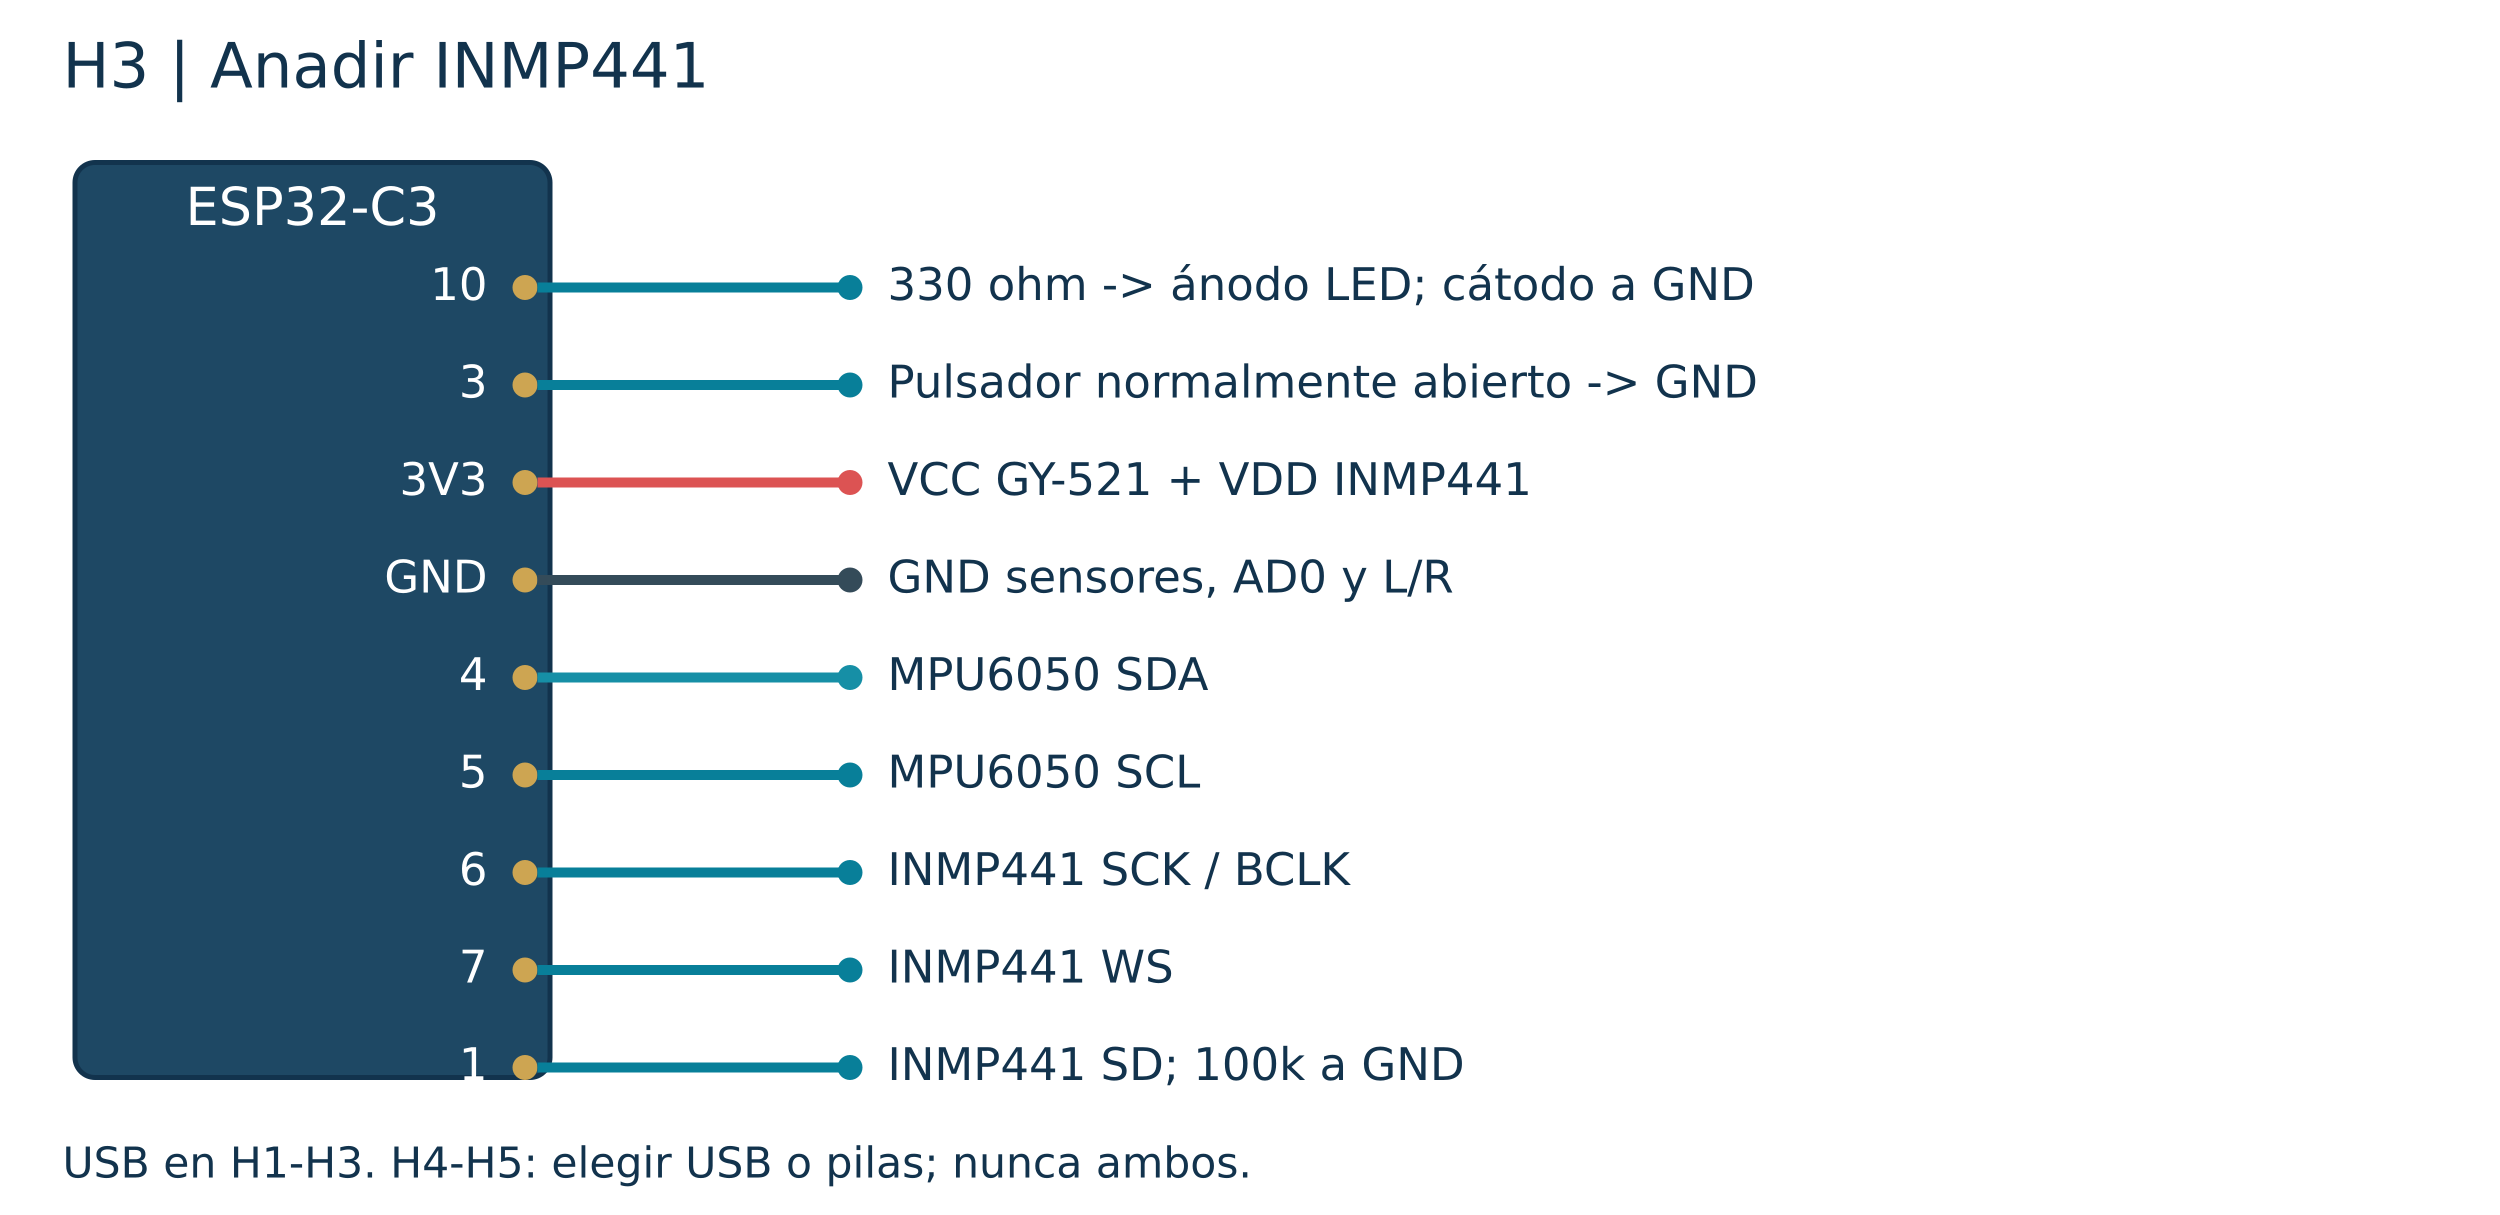
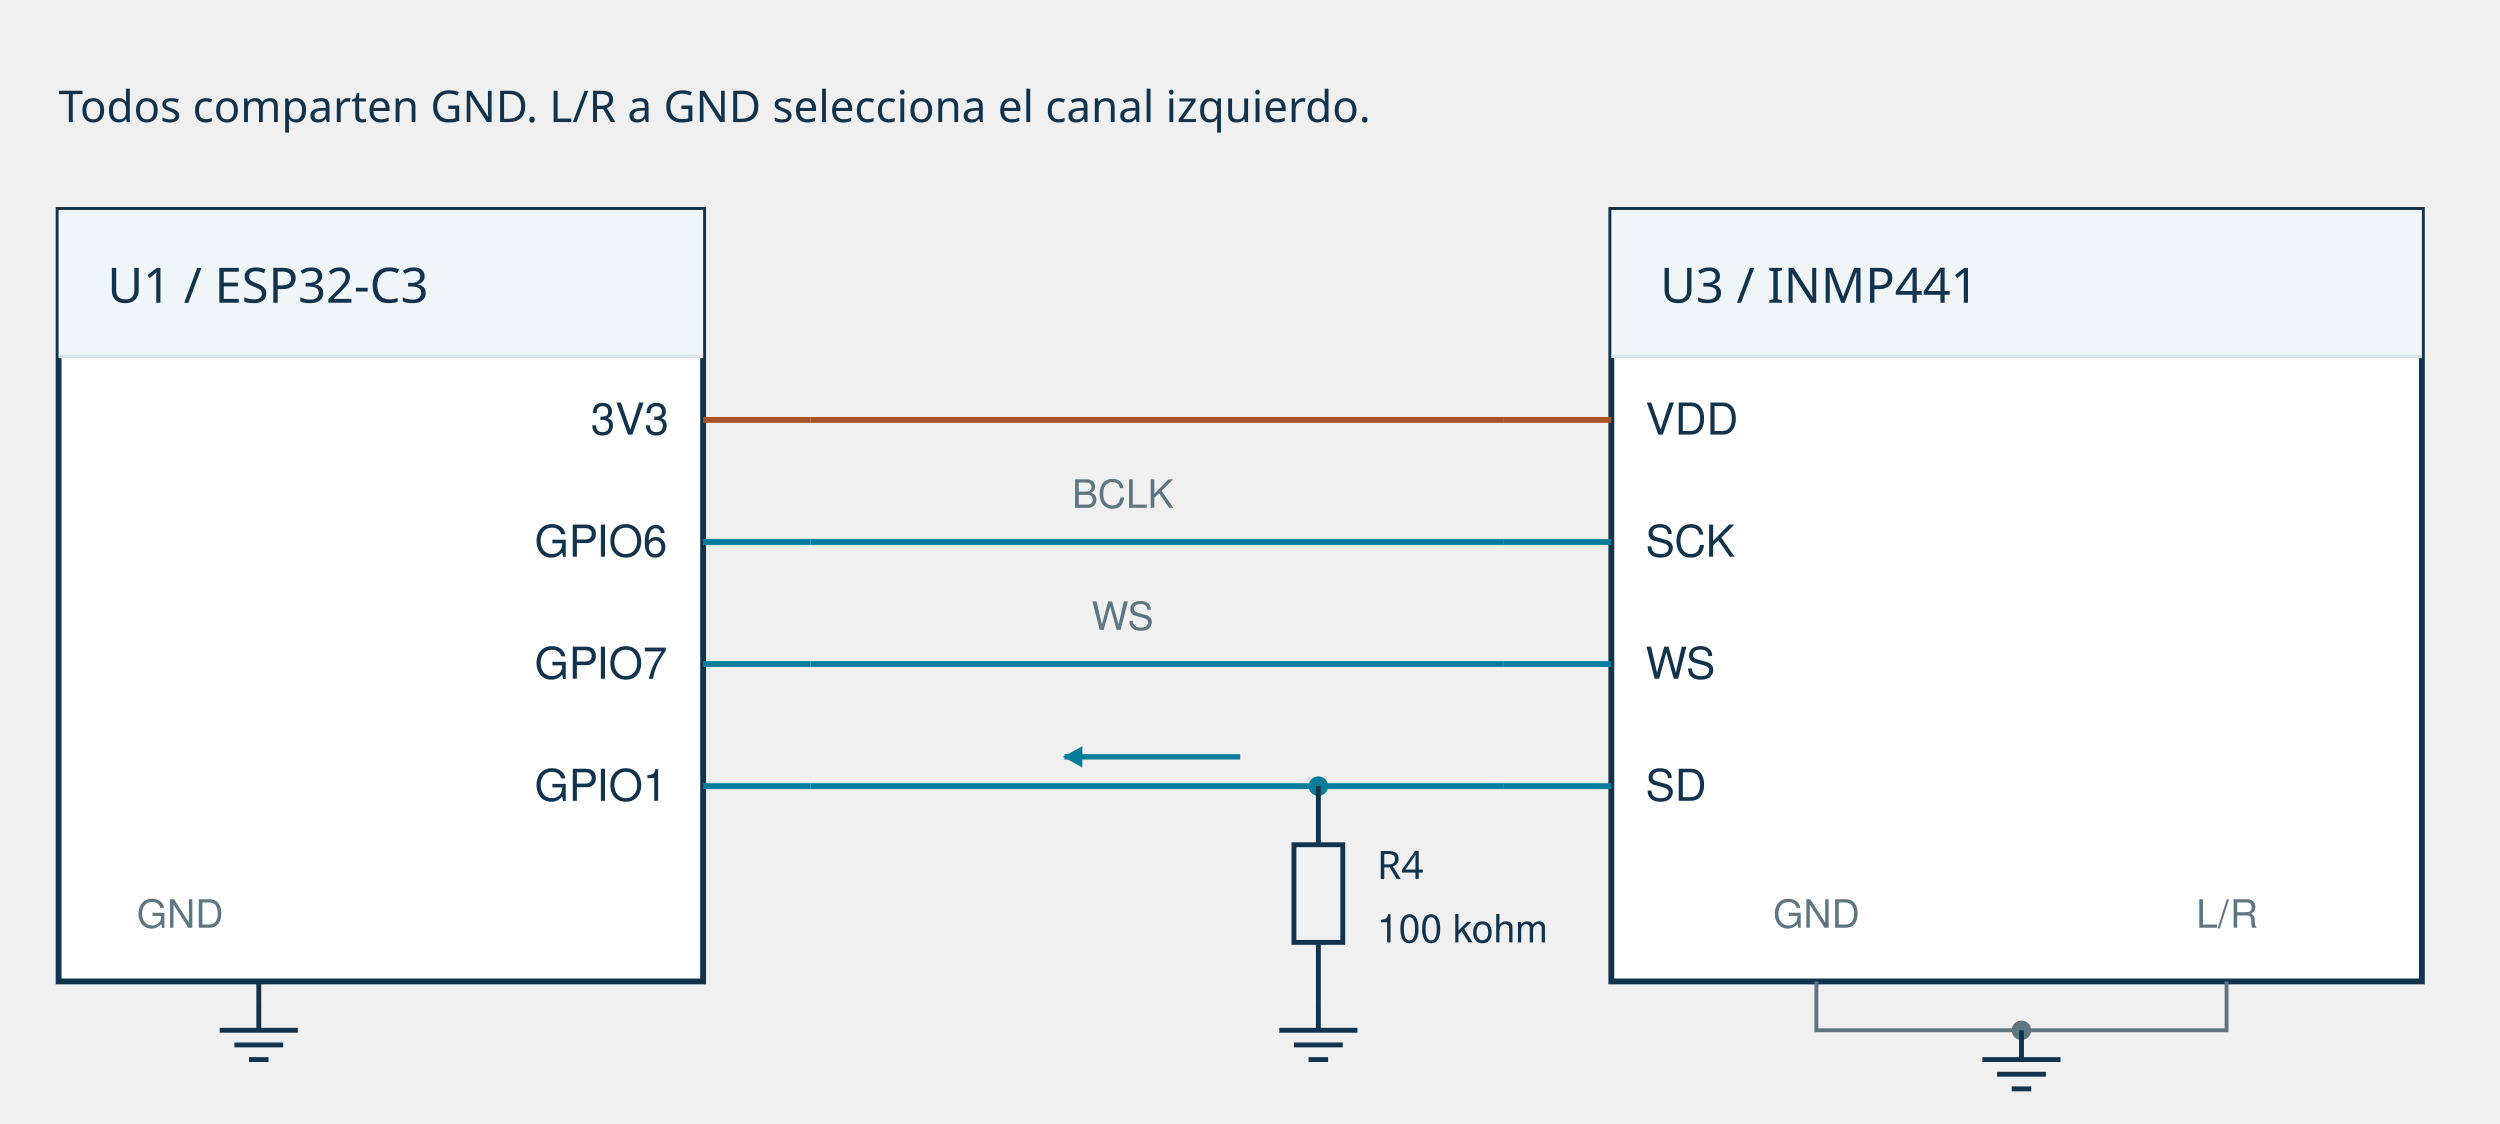
- <svg xmlns="http://www.w3.org/2000/svg" width="1000" height="486" viewBox="0 0 1000 486">
-   <rect width="100%" height="100%" fill="white" />
-   <text x="25" y="35" font-family="DejaVu Sans,sans-serif" font-size="25" fill="#12334d" text-anchor="start">H3 | Anadir INMP441</text>
-   <rect x="30" y="65" width="190" height="366" rx="8" fill="#1e4864" stroke="#12334d" stroke-width="2" />
-   <text x="125" y="90" font-family="DejaVu Sans,sans-serif" font-size="21" fill="white" text-anchor="middle">ESP32-C3</text>
-   <circle cx="210" cy="115" r="5" fill="#cda552" />
-   <text x="195" y="120" font-family="DejaVu Sans,sans-serif" font-size="18" fill="white" text-anchor="end">10</text>
-   <line x1="215" y1="115" x2="340" y2="115" stroke="#087f99" stroke-width="4" />
-   <circle cx="340" cy="115" r="5" fill="#087f99" />
-   <text x="355" y="120" font-family="DejaVu Sans,sans-serif" font-size="18" fill="#12334d" text-anchor="start">330 ohm -&gt; ánodo LED; cátodo a GND</text>
-   <circle cx="210" cy="154" r="5" fill="#cda552" />
-   <text x="195" y="159" font-family="DejaVu Sans,sans-serif" font-size="18" fill="white" text-anchor="end">3</text>
-   <line x1="215" y1="154" x2="340" y2="154" stroke="#087f99" stroke-width="4" />
-   <circle cx="340" cy="154" r="5" fill="#087f99" />
-   <text x="355" y="159" font-family="DejaVu Sans,sans-serif" font-size="18" fill="#12334d" text-anchor="start">Pulsador normalmente abierto -&gt; GND</text>
-   <circle cx="210" cy="193" r="5" fill="#cda552" />
-   <text x="195" y="198" font-family="DejaVu Sans,sans-serif" font-size="18" fill="white" text-anchor="end">3V3</text>
-   <line x1="215" y1="193" x2="340" y2="193" stroke="#dc5353" stroke-width="4" />
-   <circle cx="340" cy="193" r="5" fill="#dc5353" />
-   <text x="355" y="198" font-family="DejaVu Sans,sans-serif" font-size="18" fill="#12334d" text-anchor="start">VCC GY-521 + VDD INMP441</text>
-   <circle cx="210" cy="232" r="5" fill="#cda552" />
-   <text x="195" y="237" font-family="DejaVu Sans,sans-serif" font-size="18" fill="white" text-anchor="end">GND</text>
-   <line x1="215" y1="232" x2="340" y2="232" stroke="#344b59" stroke-width="4" />
-   <circle cx="340" cy="232" r="5" fill="#344b59" />
-   <text x="355" y="237" font-family="DejaVu Sans,sans-serif" font-size="18" fill="#12334d" text-anchor="start">GND sensores, AD0 y L/R</text>
-   <circle cx="210" cy="271" r="5" fill="#cda552" />
-   <text x="195" y="276" font-family="DejaVu Sans,sans-serif" font-size="18" fill="white" text-anchor="end">4</text>
-   <line x1="215" y1="271" x2="340" y2="271" stroke="#168fa6" stroke-width="4" />
-   <circle cx="340" cy="271" r="5" fill="#168fa6" />
-   <text x="355" y="276" font-family="DejaVu Sans,sans-serif" font-size="18" fill="#12334d" text-anchor="start">MPU6050 SDA</text>
-   <circle cx="210" cy="310" r="5" fill="#cda552" />
-   <text x="195" y="315" font-family="DejaVu Sans,sans-serif" font-size="18" fill="white" text-anchor="end">5</text>
-   <line x1="215" y1="310" x2="340" y2="310" stroke="#087f99" stroke-width="4" />
-   <circle cx="340" cy="310" r="5" fill="#087f99" />
-   <text x="355" y="315" font-family="DejaVu Sans,sans-serif" font-size="18" fill="#12334d" text-anchor="start">MPU6050 SCL</text>
-   <circle cx="210" cy="349" r="5" fill="#cda552" />
-   <text x="195" y="354" font-family="DejaVu Sans,sans-serif" font-size="18" fill="white" text-anchor="end">6</text>
-   <line x1="215" y1="349" x2="340" y2="349" stroke="#087f99" stroke-width="4" />
-   <circle cx="340" cy="349" r="5" fill="#087f99" />
-   <text x="355" y="354" font-family="DejaVu Sans,sans-serif" font-size="18" fill="#12334d" text-anchor="start">INMP441 SCK / BCLK</text>
-   <circle cx="210" cy="388" r="5" fill="#cda552" />
-   <text x="195" y="393" font-family="DejaVu Sans,sans-serif" font-size="18" fill="white" text-anchor="end">7</text>
-   <line x1="215" y1="388" x2="340" y2="388" stroke="#087f99" stroke-width="4" />
-   <circle cx="340" cy="388" r="5" fill="#087f99" />
-   <text x="355" y="393" font-family="DejaVu Sans,sans-serif" font-size="18" fill="#12334d" text-anchor="start">INMP441 WS</text>
-   <circle cx="210" cy="427" r="5" fill="#cda552" />
-   <text x="195" y="432" font-family="DejaVu Sans,sans-serif" font-size="18" fill="white" text-anchor="end">1</text>
-   <line x1="215" y1="427" x2="340" y2="427" stroke="#087f99" stroke-width="4" />
-   <circle cx="340" cy="427" r="5" fill="#087f99" />
-   <text x="355" y="432" font-family="DejaVu Sans,sans-serif" font-size="18" fill="#12334d" text-anchor="start">INMP441 SD; 100k a GND</text>
-   <text x="25" y="471" font-family="DejaVu Sans,sans-serif" font-size="17" fill="#12334d" text-anchor="start">USB en H1-H3. H4-H5: elegir USB o pilas; nunca ambos.</text>
+ <svg xmlns="http://www.w3.org/2000/svg" width="512" height="230" preserveAspectRatio="xMinYMin meet" viewBox="0 0 512 230" version="1.0" fill-rule="evenodd">
+   <clipPath id="clip">
+     <rect x="0" y="0" width="512" height="230" />
+   </clipPath>
+   <g id="group" transform="scale(1,-1) translate(0,-230)" style="clip-path: url(#clip)">
+     <g transform="">
+       <rect x="12" y="29" width="132" height="158" style="stroke: rgb(7%,20%,30%); stroke-linecap: butt; stroke-width: 1.2; fill: rgb(100%,100%,100%); fill-rule: evenodd;" />
+       <rect x="12" y="157" width="132" height="30" style="stroke: none; stroke-linecap: butt; stroke-width: 0.8; fill: rgb(94%,96%,97%); fill-rule: evenodd;" />
+       <path d="M 12,157 L 144,157 Z" style="stroke: rgb(85%,89%,91%); stroke-linecap: butt; stroke-width: 0.7;" />
+       <text x="22" y="168" style="font-family: Helvetica-Bold; font-size: 10px;fill: rgb(7%,20%,30%); stroke:none;" transform="translate(0,336) scale(1,-1)">U1 / ESP32-C3</text>
+       <rect x="330" y="29" width="166" height="158" style="stroke: rgb(7%,20%,30%); stroke-linecap: butt; stroke-width: 1.2; fill: rgb(100%,100%,100%); fill-rule: evenodd;" />
+       <rect x="330" y="157" width="166" height="30" style="stroke: none; stroke-linecap: butt; stroke-width: 0.8; fill: rgb(94%,96%,97%); fill-rule: evenodd;" />
+       <path d="M 330,157 L 496,157 Z" style="stroke: rgb(85%,89%,91%); stroke-linecap: butt; stroke-width: 0.7;" />
+       <text x="340" y="168" style="font-family: Helvetica-Bold; font-size: 10px;fill: rgb(7%,20%,30%); stroke:none;" transform="translate(0,336) scale(1,-1)">U3 / INMP441</text>
+       <path d="M 144,144 L 166,144 Z" style="stroke: rgb(65%,32%,15%); stroke-linecap: butt; stroke-width: 1.2;" />
+       <text x="120.989" y="141" style="font-family: Helvetica; font-size: 9px;fill: rgb(7%,20%,30%); stroke:none;" transform="translate(0,282) scale(1,-1)">3V3</text>
+       <polyline points="166 144, 308 144" style="stroke: rgb(65%,32%,15%); stroke-linecap: butt; stroke-width: 1.2; fill: None; fill-rule: evenodd;" />
+       <path d="M 308,144 L 330,144 Z" style="stroke: rgb(65%,32%,15%); stroke-linecap: butt; stroke-width: 1.2;" />
+       <text x="337" y="141" style="font-family: Helvetica; font-size: 9px;fill: rgb(7%,20%,30%); stroke:none;" transform="translate(0,282) scale(1,-1)">VDD</text>
+       <path d="M 144,119 L 166,119 Z" style="stroke: rgb(3%,49%,60%); stroke-linecap: butt; stroke-width: 1.2;" />
+       <text x="109.487" y="116" style="font-family: Helvetica; font-size: 9px;fill: rgb(7%,20%,30%); stroke:none;" transform="translate(0,232) scale(1,-1)">GPIO6</text>
+       <polyline points="166 119, 308 119" style="stroke: rgb(3%,49%,60%); stroke-linecap: butt; stroke-width: 1.2; fill: None; fill-rule: evenodd;" />
+       <path d="M 308,119 L 330,119 Z" style="stroke: rgb(3%,49%,60%); stroke-linecap: butt; stroke-width: 1.2;" />
+       <text x="337" y="116" style="font-family: Helvetica; font-size: 9px;fill: rgb(7%,20%,30%); stroke:none;" transform="translate(0,232) scale(1,-1)">SCK</text>
+       <path d="M 144,94 L 166,94 Z" style="stroke: rgb(3%,49%,60%); stroke-linecap: butt; stroke-width: 1.2;" />
+       <text x="109.487" y="91" style="font-family: Helvetica; font-size: 9px;fill: rgb(7%,20%,30%); stroke:none;" transform="translate(0,182) scale(1,-1)">GPIO7</text>
+       <polyline points="166 94, 308 94" style="stroke: rgb(3%,49%,60%); stroke-linecap: butt; stroke-width: 1.2; fill: None; fill-rule: evenodd;" />
+       <path d="M 308,94 L 330,94 Z" style="stroke: rgb(3%,49%,60%); stroke-linecap: butt; stroke-width: 1.2;" />
+       <text x="337" y="91" style="font-family: Helvetica; font-size: 9px;fill: rgb(7%,20%,30%); stroke:none;" transform="translate(0,182) scale(1,-1)">WS</text>
+       <path d="M 144,69 L 166,69 Z" style="stroke: rgb(3%,49%,60%); stroke-linecap: butt; stroke-width: 1.2;" />
+       <text x="109.487" y="66" style="font-family: Helvetica; font-size: 9px;fill: rgb(7%,20%,30%); stroke:none;" transform="translate(0,132) scale(1,-1)">GPIO1</text>
+       <polyline points="166 69, 308 69" style="stroke: rgb(3%,49%,60%); stroke-linecap: butt; stroke-width: 1.2; fill: None; fill-rule: evenodd;" />
+       <path d="M 308,69 L 330,69 Z" style="stroke: rgb(3%,49%,60%); stroke-linecap: butt; stroke-width: 1.2;" />
+       <text x="337" y="66" style="font-family: Helvetica; font-size: 9px;fill: rgb(7%,20%,30%); stroke:none;" transform="translate(0,132) scale(1,-1)">SD</text>
+       <text x="219.552" y="126" style="font-family: Helvetica; font-size: 8px;fill: rgb(37%,46%,51%); stroke:none;" transform="translate(0,252) scale(1,-1)">BCLK</text>
+       <text x="223.556" y="101" style="font-family: Helvetica; font-size: 8px;fill: rgb(37%,46%,51%); stroke:none;" transform="translate(0,202) scale(1,-1)">WS</text>
+       <path d="M 254,75 L 218,75 Z" style="stroke: rgb(3%,49%,60%); stroke-linecap: butt; stroke-width: 1.1;" />
+       <polygon points="218 75, 221.51 76.918, 221.51 73.082" style="stroke: rgb(3%,49%,60%); stroke-linecap: butt; stroke-width: 0.3; fill: rgb(3%,49%,60%); fill-rule: evenodd;" />
+       <circle cx="270" cy="69" r="2" style="stroke: none; stroke-linecap: butt; stroke-width: 0.8; fill: rgb(3%,49%,60%); fill-rule: evenodd;" />
+       <path d="M 270,69 L 270,57 Z" style="stroke: rgb(7%,20%,30%); stroke-linecap: butt; stroke-width: 1;" />
+       <rect x="265" y="37" width="10" height="20" style="stroke: rgb(7%,20%,30%); stroke-linecap: butt; stroke-width: 1; fill: none; fill-rule: evenodd;" />
+       <path d="M 270,37 L 270,25 Z" style="stroke: rgb(7%,20%,30%); stroke-linecap: butt; stroke-width: 1;" />
+       <text x="282" y="50.0" style="font-family: Helvetica-Bold; font-size: 8px;fill: rgb(7%,20%,30%); stroke:none;" transform="translate(0,100) scale(1,-1)">R4</text>
+       <text x="282" y="37.0" style="font-family: Helvetica; font-size: 8px;fill: rgb(7%,20%,30%); stroke:none;" transform="translate(0,74) scale(1,-1)">100 kohm</text>
+       <path d="M 270,25 L 270,19 Z" style="stroke: rgb(7%,20%,30%); stroke-linecap: butt; stroke-width: 1;" />
+       <path d="M 262,19 L 278,19 Z" style="stroke: rgb(7%,20%,30%); stroke-linecap: butt; stroke-width: 1;" />
+       <path d="M 265,16 L 275,16 Z" style="stroke: rgb(7%,20%,30%); stroke-linecap: butt; stroke-width: 1;" />
+       <path d="M 268,13 L 272,13 Z" style="stroke: rgb(7%,20%,30%); stroke-linecap: butt; stroke-width: 1;" />
+       <text x="28" y="40" style="font-family: Helvetica; font-size: 8px;fill: rgb(37%,46%,51%); stroke:none;" transform="translate(0,80) scale(1,-1)">GND</text>
+       <path d="M 53,29 L 53,25 Z" style="stroke: rgb(7%,20%,30%); stroke-linecap: butt; stroke-width: 1;" />
+       <path d="M 53,25 L 53,19 Z" style="stroke: rgb(7%,20%,30%); stroke-linecap: butt; stroke-width: 1;" />
+       <path d="M 45,19 L 61,19 Z" style="stroke: rgb(7%,20%,30%); stroke-linecap: butt; stroke-width: 1;" />
+       <path d="M 48,16 L 58,16 Z" style="stroke: rgb(7%,20%,30%); stroke-linecap: butt; stroke-width: 1;" />
+       <path d="M 51,13 L 55,13 Z" style="stroke: rgb(7%,20%,30%); stroke-linecap: butt; stroke-width: 1;" />
+       <text x="363.112" y="40" style="font-family: Helvetica; font-size: 8px;fill: rgb(37%,46%,51%); stroke:none;" transform="translate(0,80) scale(1,-1)">GND</text>
+       <text x="449.776" y="40" style="font-family: Helvetica; font-size: 8px;fill: rgb(37%,46%,51%); stroke:none;" transform="translate(0,80) scale(1,-1)">L/R</text>
+       <polyline points="372 29, 372 19, 456 19, 456 29" style="stroke: rgb(37%,46%,51%); stroke-linecap: butt; stroke-width: 0.8; fill: None; fill-rule: evenodd;" />
+       <circle cx="414" cy="19" r="2" style="stroke: none; stroke-linecap: butt; stroke-width: 0.8; fill: rgb(37%,46%,51%); fill-rule: evenodd;" />
+       <path d="M 414,19 L 414,13 Z" style="stroke: rgb(7%,20%,30%); stroke-linecap: butt; stroke-width: 1;" />
+       <path d="M 406,13 L 422,13 Z" style="stroke: rgb(7%,20%,30%); stroke-linecap: butt; stroke-width: 1;" />
+       <path d="M 409,10 L 419,10 Z" style="stroke: rgb(7%,20%,30%); stroke-linecap: butt; stroke-width: 1;" />
+       <path d="M 412,7 L 416,7 Z" style="stroke: rgb(7%,20%,30%); stroke-linecap: butt; stroke-width: 1;" />
+       <text x="12" y="205" style="font-family: Helvetica-Bold; font-size: 9px;fill: rgb(7%,20%,30%); stroke:none;" transform="translate(0,410) scale(1,-1)">Todos comparten GND. L/R a GND selecciona el canal izquierdo.</text>
+     </g>
+   </g>
</svg>
